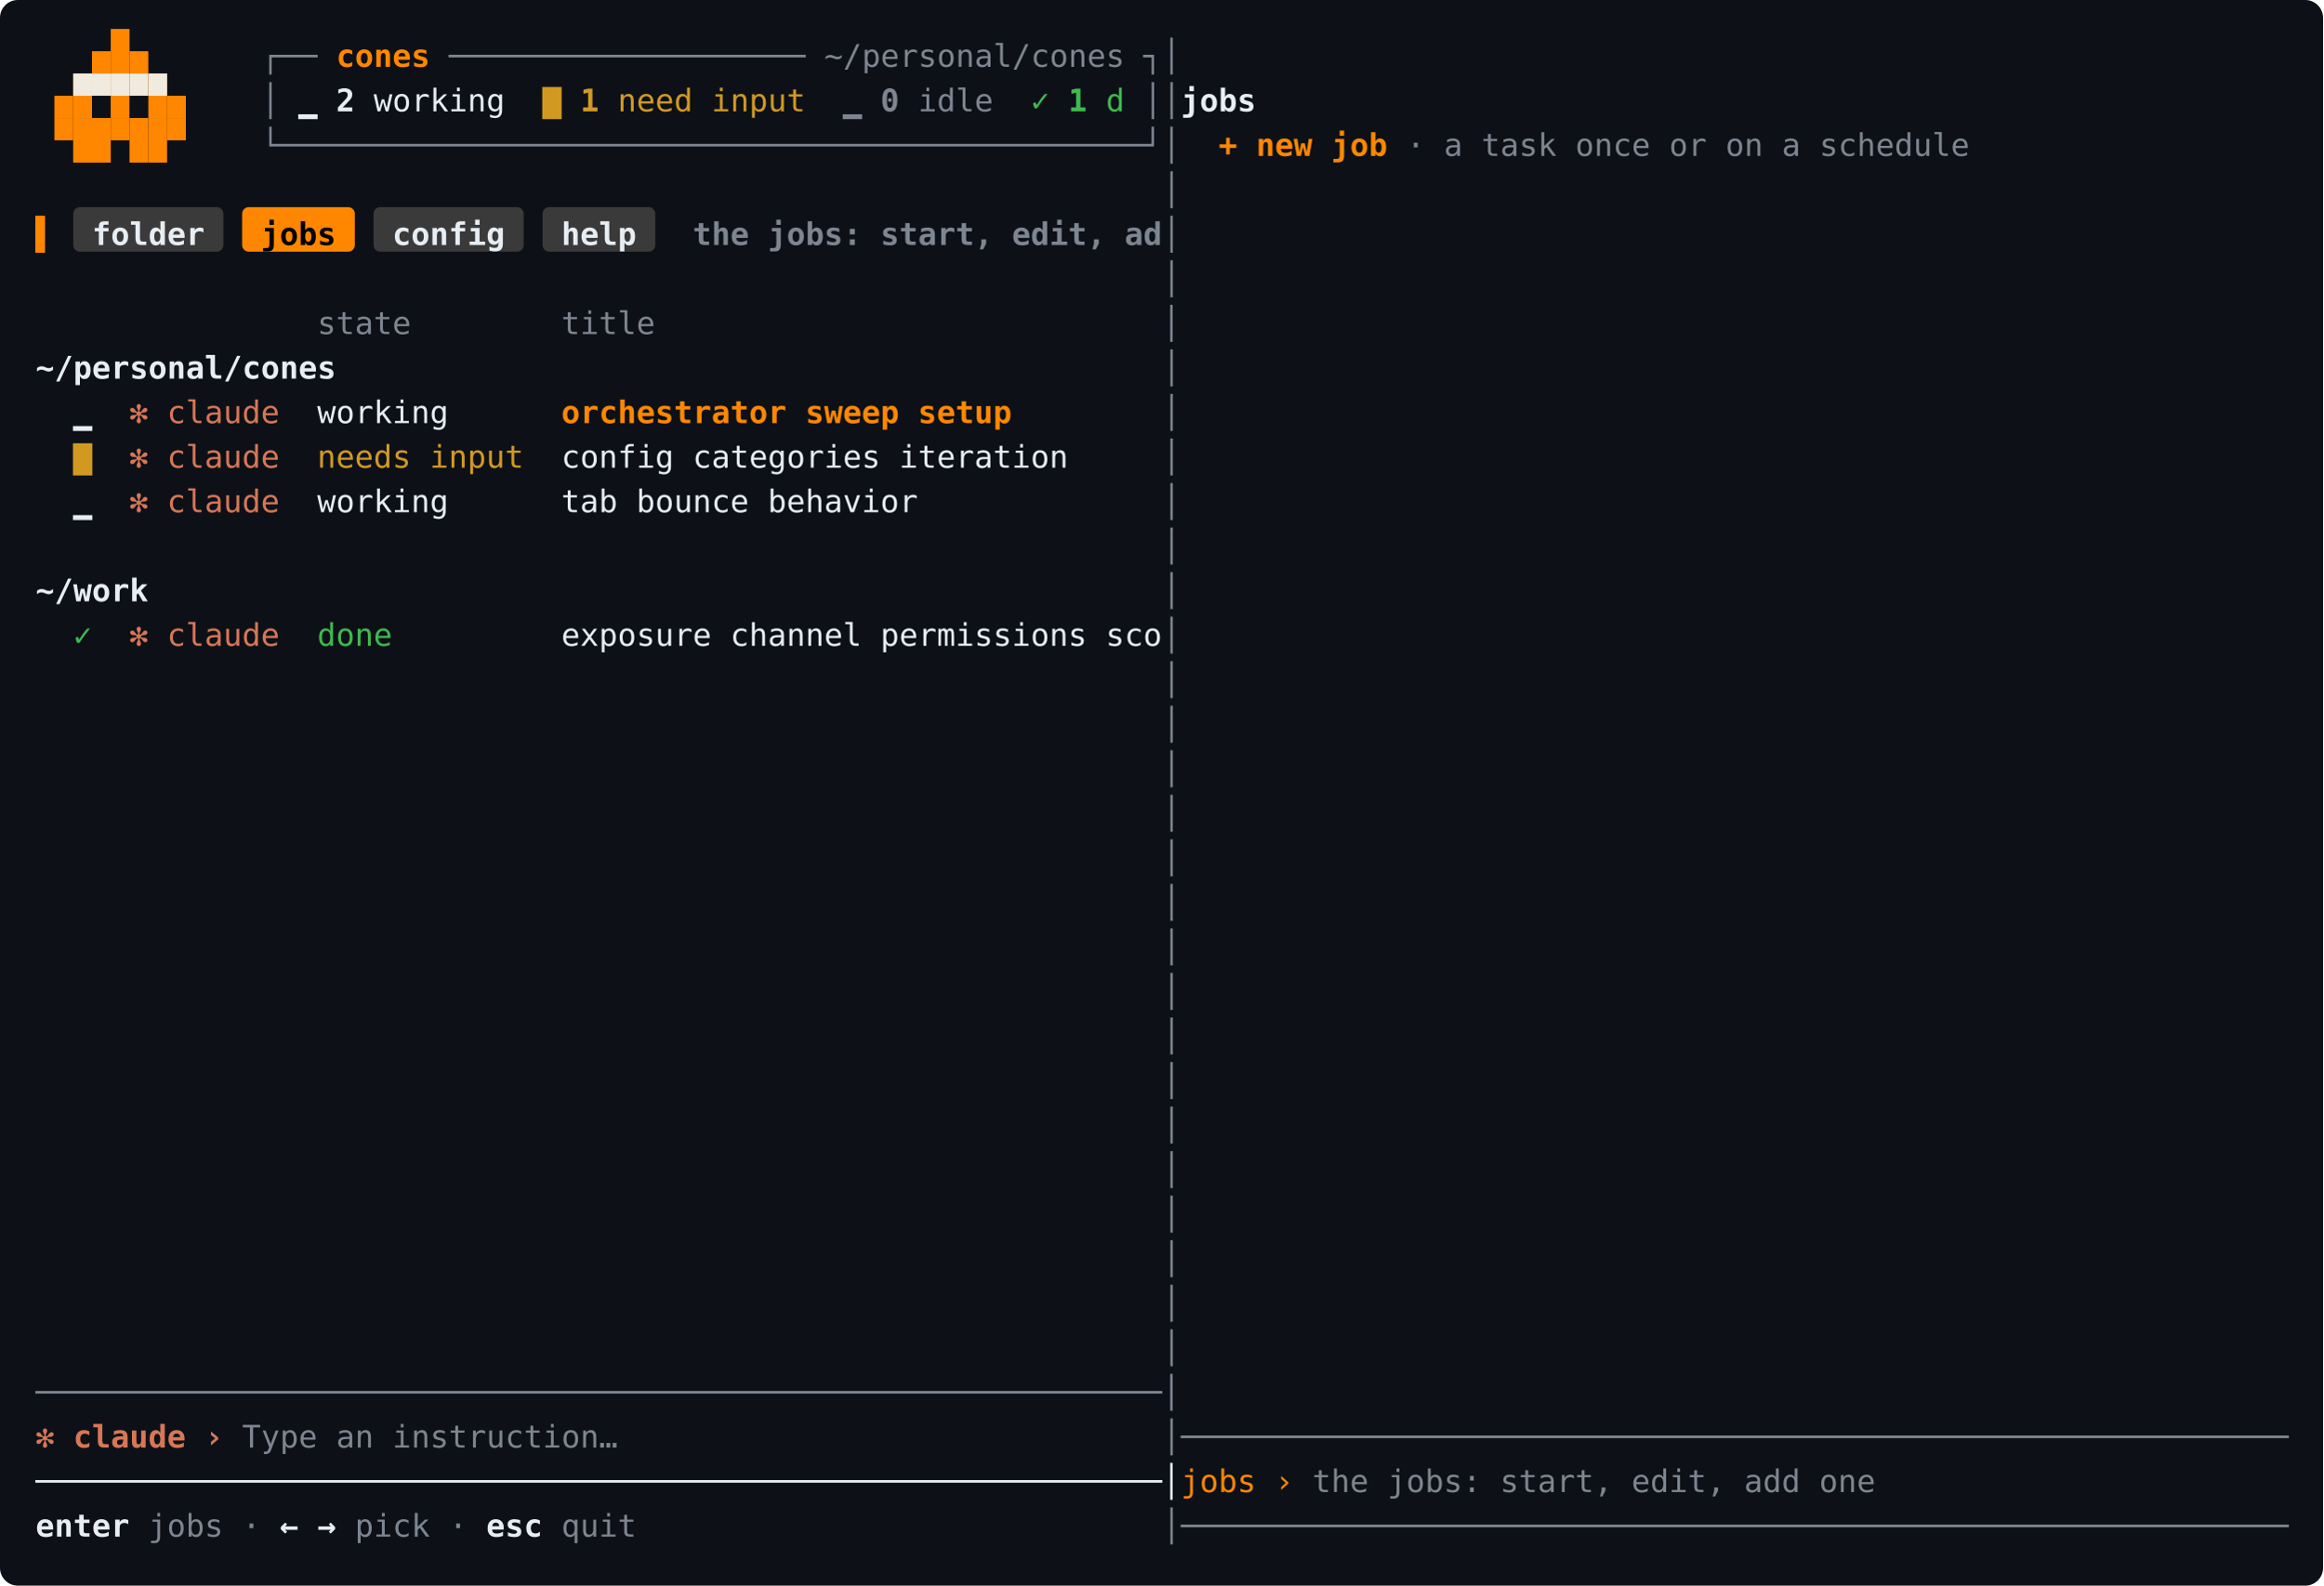
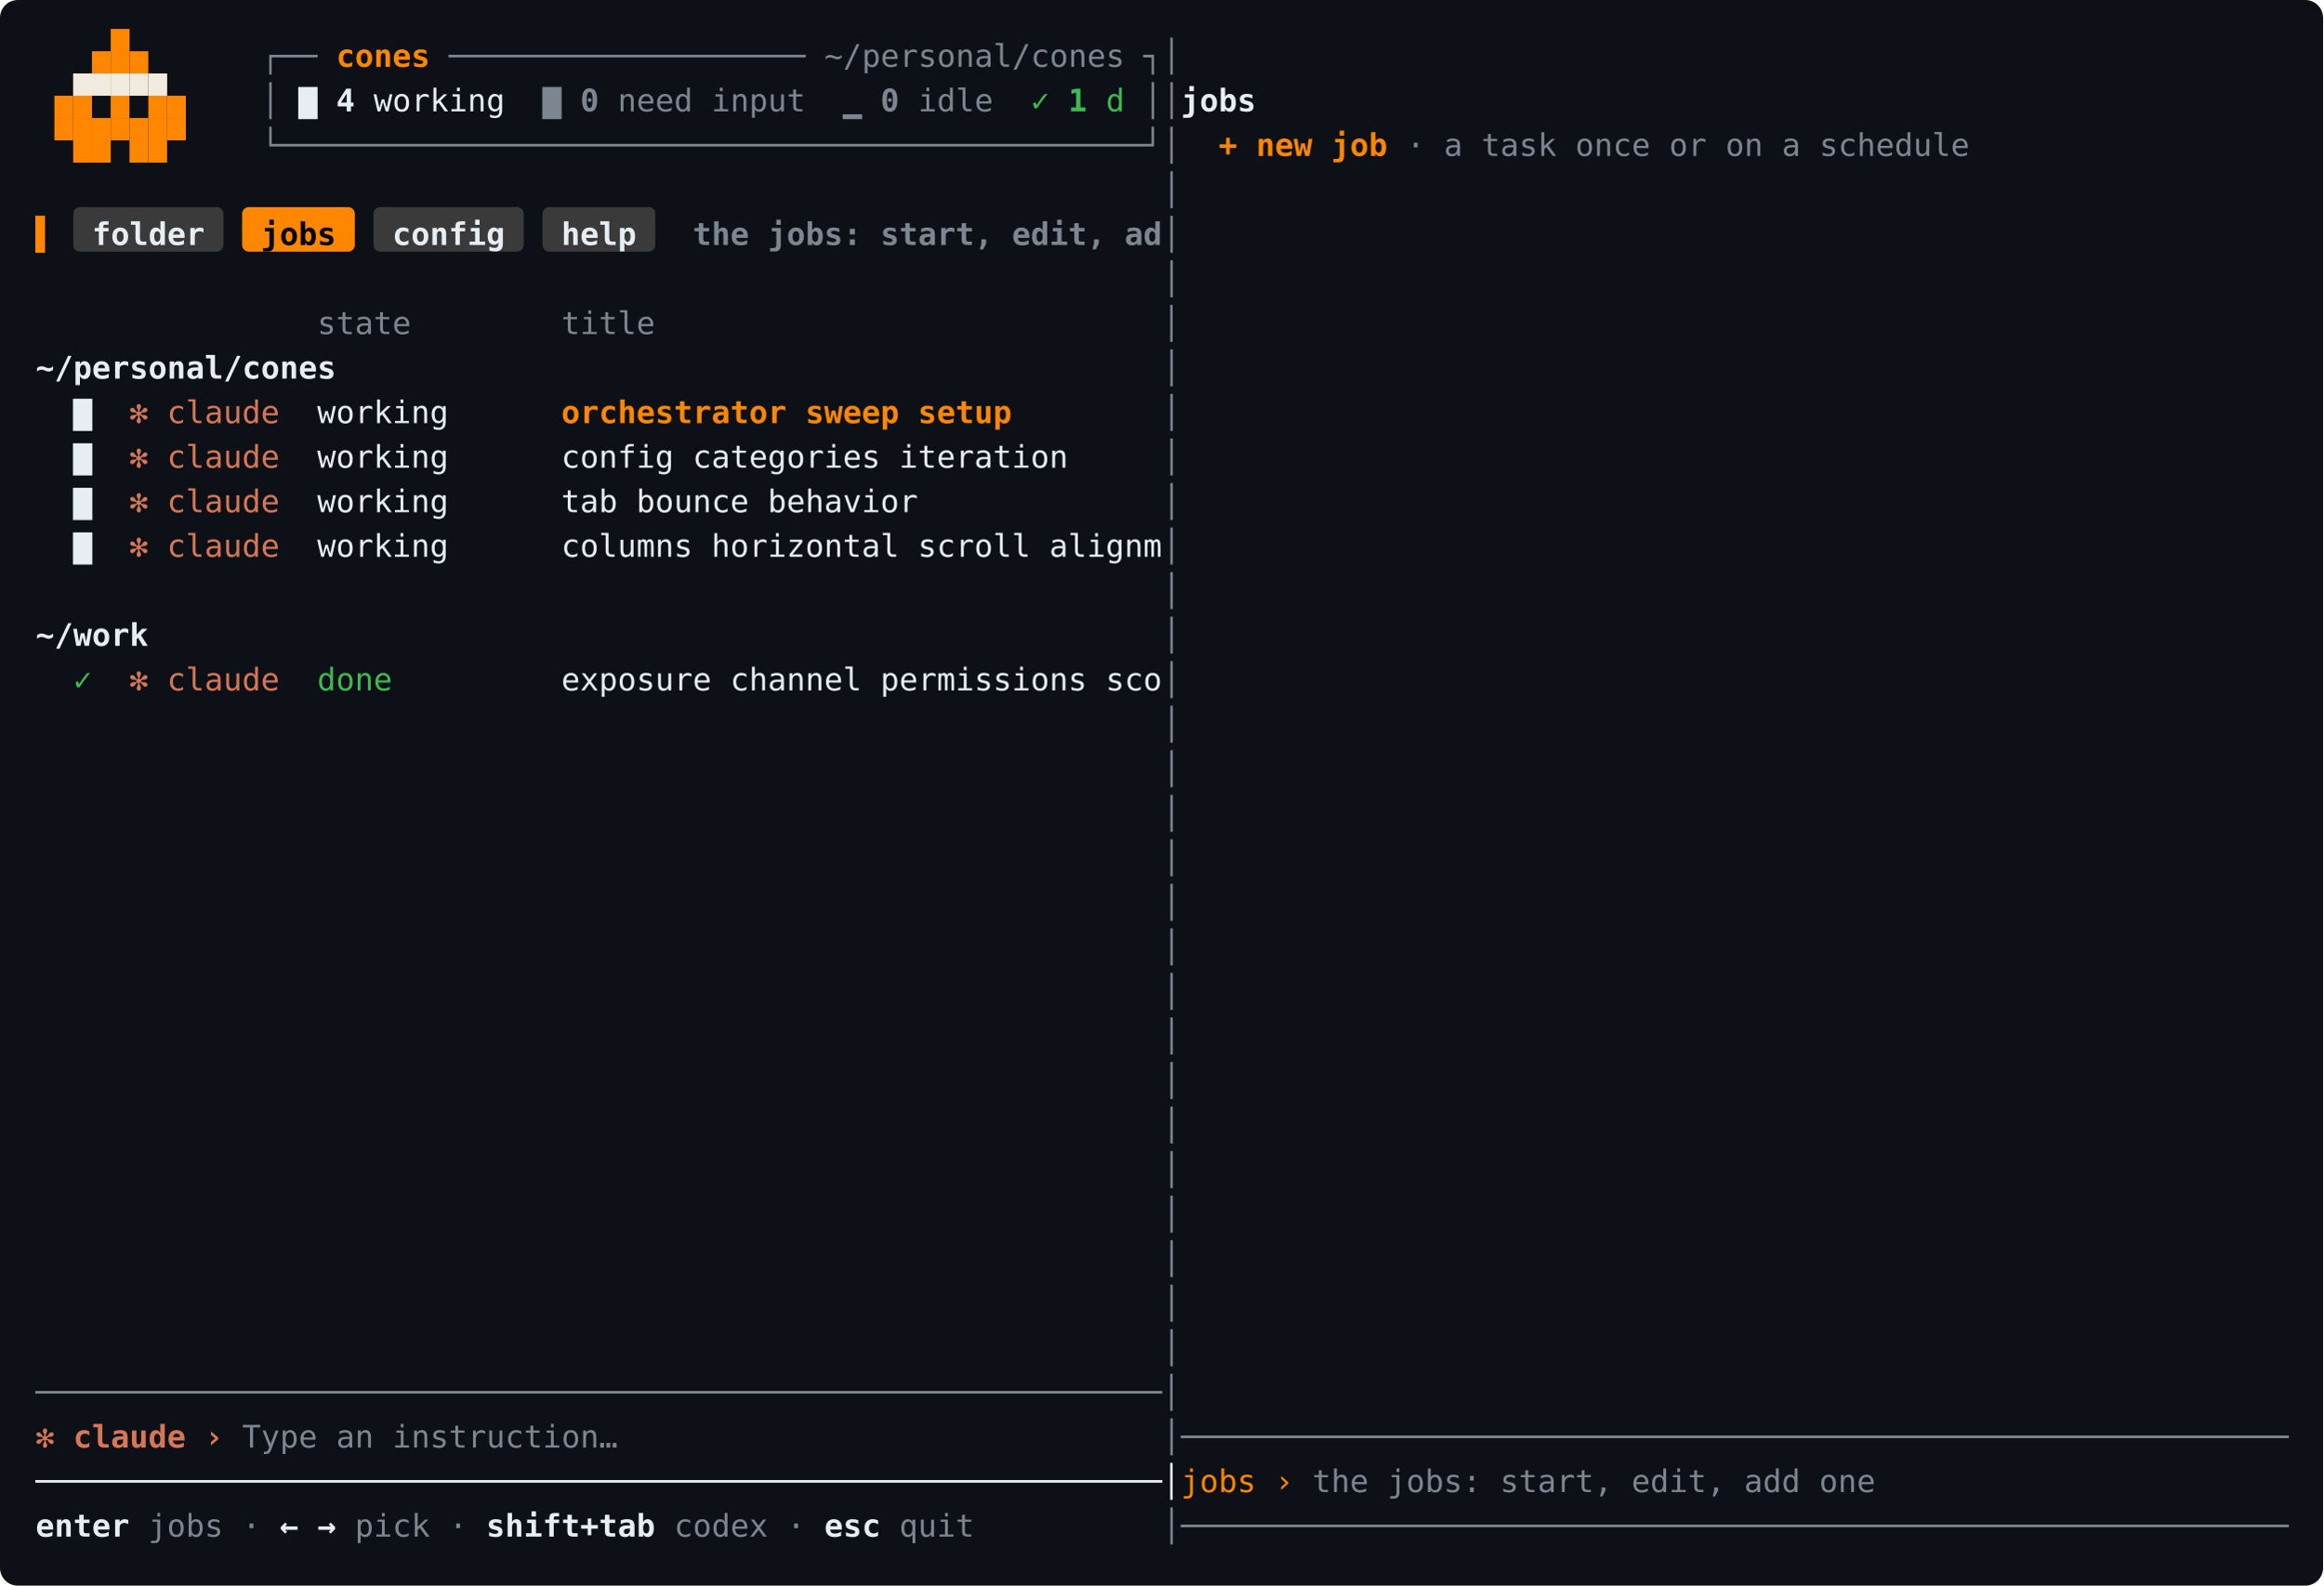
<svg xmlns="http://www.w3.org/2000/svg" width="1043" height="712" viewBox="0 0 1043 712" font-family="SFMono-Regular,Menlo,Consolas,monospace" font-size="14">
  <rect width="1043" height="712" rx="8" fill="#0d1117" />
  <rect x="41.29" y="23.0" width="8.43" height="10.0" fill="#ff8700" />
  <rect x="49.72" y="13" width="8.43" height="20" fill="#ff8700" />
  <rect x="58.15" y="23.0" width="8.43" height="10.0" fill="#ff8700" />
  <text x="117.2" y="30" xml:space="preserve" textLength="33.7" lengthAdjust="spacingAndGlyphs" fill="#7d8590">┌── </text>
  <text x="150.9" y="30" xml:space="preserve" textLength="50.6" lengthAdjust="spacingAndGlyphs" fill="#ff8700" font-weight="700">cones </text>
  <text x="201.5" y="30" xml:space="preserve" textLength="328.8" lengthAdjust="spacingAndGlyphs" fill="#7d8590">─────────────────── ~/personal/cones ┐│</text>
  <rect x="24.43" y="43.0" width="8.43" height="10.0" fill="#ff8700" />
  <rect x="32.9" y="33" width="8.4" height="20" rx="0" fill="#ff8700" />
  <rect x="32.86" y="33" width="8.43" height="10.0" fill="#f1eadf" />
  <rect x="41.29" y="33" width="8.43" height="10.0" fill="#f1eadf" />
  <rect x="49.7" y="33" width="8.4" height="20" rx="0" fill="#ff8700" />
  <rect x="49.72" y="33" width="8.43" height="10.0" fill="#f1eadf" />
  <rect x="58.15" y="33" width="8.43" height="10.0" fill="#f1eadf" />
  <rect x="66.6" y="33" width="8.4" height="20" rx="0" fill="#ff8700" />
  <rect x="66.58" y="33" width="8.43" height="10.0" fill="#f1eadf" />
  <rect x="75.01" y="43.0" width="8.43" height="10.0" fill="#ff8700" />
  <text x="117.2" y="50" xml:space="preserve" textLength="8.4" lengthAdjust="spacingAndGlyphs" fill="#7d8590">│</text>
-   <text x="125.6" y="50" xml:space="preserve" textLength="25.3" lengthAdjust="spacingAndGlyphs" fill="#e6edf3"> ▁ </text>
-   <text x="150.9" y="50" xml:space="preserve" textLength="8.4" lengthAdjust="spacingAndGlyphs" fill="#e6edf3" font-weight="700">2</text>
+   <text x="125.6" y="50" xml:space="preserve" textLength="25.3" lengthAdjust="spacingAndGlyphs" fill="#e6edf3"> ▇ </text>
+   <text x="150.9" y="50" xml:space="preserve" textLength="8.4" lengthAdjust="spacingAndGlyphs" fill="#e6edf3" font-weight="700">4</text>
  <text x="159.3" y="50" xml:space="preserve" textLength="84.3" lengthAdjust="spacingAndGlyphs" fill="#e6edf3"> working  </text>
-   <text x="243.6" y="50" xml:space="preserve" textLength="16.9" lengthAdjust="spacingAndGlyphs" fill="#d29922">▇ </text>
-   <text x="260.5" y="50" xml:space="preserve" textLength="8.4" lengthAdjust="spacingAndGlyphs" fill="#d29922" font-weight="700">1</text>
-   <text x="268.9" y="50" xml:space="preserve" textLength="92.7" lengthAdjust="spacingAndGlyphs" fill="#d29922"> need input</text>
+   <text x="243.6" y="50" xml:space="preserve" textLength="16.9" lengthAdjust="spacingAndGlyphs" fill="#7d8590">▇ </text>
+   <text x="260.5" y="50" xml:space="preserve" textLength="8.4" lengthAdjust="spacingAndGlyphs" fill="#7d8590" font-weight="700">0</text>
+   <text x="268.9" y="50" xml:space="preserve" textLength="92.7" lengthAdjust="spacingAndGlyphs" fill="#7d8590"> need input</text>
  <text x="378.5" y="50" xml:space="preserve" textLength="16.9" lengthAdjust="spacingAndGlyphs" fill="#7d8590">▁ </text>
  <text x="395.3" y="50" xml:space="preserve" textLength="8.4" lengthAdjust="spacingAndGlyphs" fill="#7d8590" font-weight="700">0</text>
  <text x="403.8" y="50" xml:space="preserve" textLength="42.1" lengthAdjust="spacingAndGlyphs" fill="#7d8590"> idle</text>
  <text x="462.8" y="50" xml:space="preserve" textLength="16.9" lengthAdjust="spacingAndGlyphs" fill="#3fb950">✓ </text>
  <text x="479.6" y="50" xml:space="preserve" textLength="8.4" lengthAdjust="spacingAndGlyphs" fill="#3fb950" font-weight="700">1</text>
  <text x="488.1" y="50" xml:space="preserve" textLength="16.9" lengthAdjust="spacingAndGlyphs" fill="#3fb950"> d</text>
  <text x="513.4" y="50" xml:space="preserve" textLength="16.9" lengthAdjust="spacingAndGlyphs" fill="#7d8590">││</text>
  <text x="530.2" y="50" xml:space="preserve" textLength="33.7" lengthAdjust="spacingAndGlyphs" fill="#e6edf3" font-weight="700">jobs</text>
  <rect x="24.43" y="53" width="8.43" height="10.0" fill="#ff8700" />
  <rect x="32.86" y="53" width="8.43" height="20" fill="#ff8700" />
  <rect x="41.29" y="53" width="8.43" height="20" fill="#ff8700" />
  <rect x="49.72" y="53" width="8.43" height="10.0" fill="#ff8700" />
  <rect x="58.15" y="53" width="8.43" height="20" fill="#ff8700" />
  <rect x="66.58" y="53" width="8.43" height="20" fill="#ff8700" />
  <rect x="75.01" y="53" width="8.43" height="10.0" fill="#ff8700" />
  <text x="117.2" y="70" xml:space="preserve" textLength="413.1" lengthAdjust="spacingAndGlyphs" fill="#7d8590">└──────────────────────────────────────────────┘│</text>
  <text x="547.1" y="70" xml:space="preserve" textLength="75.9" lengthAdjust="spacingAndGlyphs" fill="#ff8700" font-weight="700">+ new job</text>
  <text x="623.0" y="70" xml:space="preserve" textLength="261.3" lengthAdjust="spacingAndGlyphs" fill="#7d8590"> · a task once or on a schedule</text>
  <text x="521.8" y="90" xml:space="preserve" textLength="8.4" lengthAdjust="spacingAndGlyphs" fill="#7d8590">│</text>
  <text x="16.0" y="110" xml:space="preserve" textLength="16.9" lengthAdjust="spacingAndGlyphs" fill="#ff8700" font-weight="700">▌ </text>
  <rect x="32.9" y="93" width="67.4" height="20" rx="3" fill="#3a3a3a" />
  <text x="32.9" y="110" xml:space="preserve" textLength="67.4" lengthAdjust="spacingAndGlyphs" fill="#e6edf3" font-weight="700"> folder </text>
  <rect x="108.7" y="93" width="50.6" height="20" rx="3" fill="#ff8700" />
  <text x="108.7" y="110" xml:space="preserve" textLength="50.6" lengthAdjust="spacingAndGlyphs" fill="#000" font-weight="700"> jobs </text>
  <rect x="167.7" y="93" width="67.4" height="20" rx="3" fill="#3a3a3a" />
  <text x="167.7" y="110" xml:space="preserve" textLength="67.4" lengthAdjust="spacingAndGlyphs" fill="#e6edf3" font-weight="700"> config </text>
  <rect x="243.6" y="93" width="50.6" height="20" rx="3" fill="#3a3a3a" />
  <text x="243.6" y="110" xml:space="preserve" textLength="50.6" lengthAdjust="spacingAndGlyphs" fill="#e6edf3" font-weight="700"> help </text>
  <text x="302.6" y="110" xml:space="preserve" textLength="219.2" lengthAdjust="spacingAndGlyphs" fill="#7d8590" font-weight="700"> the jobs: start, edit, ad</text>
  <text x="521.8" y="110" xml:space="preserve" textLength="8.4" lengthAdjust="spacingAndGlyphs" fill="#7d8590">│</text>
  <text x="521.8" y="130" xml:space="preserve" textLength="8.4" lengthAdjust="spacingAndGlyphs" fill="#7d8590">│</text>
  <text x="16.0" y="150" xml:space="preserve" textLength="514.2" lengthAdjust="spacingAndGlyphs" fill="#7d8590">               state        title                           │</text>
  <text x="16.0" y="170" xml:space="preserve" textLength="134.9" lengthAdjust="spacingAndGlyphs" fill="#e6edf3" font-weight="700">~/personal/cones</text>
  <text x="521.8" y="170" xml:space="preserve" textLength="8.4" lengthAdjust="spacingAndGlyphs" fill="#7d8590">│</text>
-   <text x="32.9" y="190" xml:space="preserve" textLength="25.3" lengthAdjust="spacingAndGlyphs" fill="#e6edf3">▁  </text>
+   <text x="32.9" y="190" xml:space="preserve" textLength="25.3" lengthAdjust="spacingAndGlyphs" fill="#e6edf3">▇  </text>
  <text x="58.1" y="190" xml:space="preserve" textLength="84.3" lengthAdjust="spacingAndGlyphs" fill="#d77757">✻ claude  </text>
  <text x="142.4" y="190" xml:space="preserve" textLength="109.6" lengthAdjust="spacingAndGlyphs" fill="#e6edf3">working      </text>
  <text x="252.0" y="190" xml:space="preserve" textLength="269.8" lengthAdjust="spacingAndGlyphs" fill="#ff8700" font-weight="700">orchestrator sweep setup        </text>
  <text x="521.8" y="190" xml:space="preserve" textLength="8.4" lengthAdjust="spacingAndGlyphs" fill="#7d8590">│</text>
-   <text x="32.9" y="210" xml:space="preserve" textLength="25.3" lengthAdjust="spacingAndGlyphs" fill="#d29922">▇  </text>
+   <text x="32.9" y="210" xml:space="preserve" textLength="25.3" lengthAdjust="spacingAndGlyphs" fill="#e6edf3">▇  </text>
  <text x="58.1" y="210" xml:space="preserve" textLength="84.3" lengthAdjust="spacingAndGlyphs" fill="#d77757">✻ claude  </text>
-   <text x="142.4" y="210" xml:space="preserve" textLength="109.6" lengthAdjust="spacingAndGlyphs" fill="#d29922">needs input  </text>
-   <text x="252.0" y="210" xml:space="preserve" textLength="269.8" lengthAdjust="spacingAndGlyphs" fill="#e6edf3">config categories iteration     </text>
+   <text x="142.4" y="210" xml:space="preserve" textLength="379.3" lengthAdjust="spacingAndGlyphs" fill="#e6edf3">working      config categories iteration     </text>
  <text x="521.8" y="210" xml:space="preserve" textLength="8.4" lengthAdjust="spacingAndGlyphs" fill="#7d8590">│</text>
-   <text x="32.9" y="230" xml:space="preserve" textLength="25.3" lengthAdjust="spacingAndGlyphs" fill="#e6edf3">▁  </text>
+   <text x="32.9" y="230" xml:space="preserve" textLength="25.3" lengthAdjust="spacingAndGlyphs" fill="#e6edf3">▇  </text>
  <text x="58.1" y="230" xml:space="preserve" textLength="84.3" lengthAdjust="spacingAndGlyphs" fill="#d77757">✻ claude  </text>
  <text x="142.4" y="230" xml:space="preserve" textLength="379.3" lengthAdjust="spacingAndGlyphs" fill="#e6edf3">working      tab bounce behavior             </text>
  <text x="521.8" y="230" xml:space="preserve" textLength="8.4" lengthAdjust="spacingAndGlyphs" fill="#7d8590">│</text>
+   <text x="32.9" y="250" xml:space="preserve" textLength="25.3" lengthAdjust="spacingAndGlyphs" fill="#e6edf3">▇  </text>
+   <text x="58.1" y="250" xml:space="preserve" textLength="84.3" lengthAdjust="spacingAndGlyphs" fill="#d77757">✻ claude  </text>
+   <text x="142.4" y="250" xml:space="preserve" textLength="379.3" lengthAdjust="spacingAndGlyphs" fill="#e6edf3">working      columns horizontal scroll alignm</text>
  <text x="521.8" y="250" xml:space="preserve" textLength="8.4" lengthAdjust="spacingAndGlyphs" fill="#7d8590">│</text>
-   <text x="16.0" y="270" xml:space="preserve" textLength="50.6" lengthAdjust="spacingAndGlyphs" fill="#e6edf3" font-weight="700">~/work</text>
  <text x="521.8" y="270" xml:space="preserve" textLength="8.4" lengthAdjust="spacingAndGlyphs" fill="#7d8590">│</text>
-   <text x="32.9" y="290" xml:space="preserve" textLength="25.3" lengthAdjust="spacingAndGlyphs" fill="#3fb950">✓  </text>
-   <text x="58.1" y="290" xml:space="preserve" textLength="84.3" lengthAdjust="spacingAndGlyphs" fill="#d77757">✻ claude  </text>
-   <text x="142.4" y="290" xml:space="preserve" textLength="109.6" lengthAdjust="spacingAndGlyphs" fill="#3fb950">done         </text>
-   <text x="252.0" y="290" xml:space="preserve" textLength="269.8" lengthAdjust="spacingAndGlyphs" fill="#e6edf3">exposure channel permissions sco</text>
+   <text x="16.0" y="290" xml:space="preserve" textLength="50.6" lengthAdjust="spacingAndGlyphs" fill="#e6edf3" font-weight="700">~/work</text>
  <text x="521.8" y="290" xml:space="preserve" textLength="8.4" lengthAdjust="spacingAndGlyphs" fill="#7d8590">│</text>
+   <text x="32.9" y="310" xml:space="preserve" textLength="25.3" lengthAdjust="spacingAndGlyphs" fill="#3fb950">✓  </text>
+   <text x="58.1" y="310" xml:space="preserve" textLength="84.3" lengthAdjust="spacingAndGlyphs" fill="#d77757">✻ claude  </text>
+   <text x="142.4" y="310" xml:space="preserve" textLength="109.6" lengthAdjust="spacingAndGlyphs" fill="#3fb950">done         </text>
+   <text x="252.0" y="310" xml:space="preserve" textLength="269.8" lengthAdjust="spacingAndGlyphs" fill="#e6edf3">exposure channel permissions sco</text>
  <text x="521.8" y="310" xml:space="preserve" textLength="8.4" lengthAdjust="spacingAndGlyphs" fill="#7d8590">│</text>
  <text x="521.8" y="330" xml:space="preserve" textLength="8.4" lengthAdjust="spacingAndGlyphs" fill="#7d8590">│</text>
  <text x="521.8" y="350" xml:space="preserve" textLength="8.4" lengthAdjust="spacingAndGlyphs" fill="#7d8590">│</text>
  <text x="521.8" y="370" xml:space="preserve" textLength="8.4" lengthAdjust="spacingAndGlyphs" fill="#7d8590">│</text>
  <text x="521.8" y="390" xml:space="preserve" textLength="8.4" lengthAdjust="spacingAndGlyphs" fill="#7d8590">│</text>
  <text x="521.8" y="410" xml:space="preserve" textLength="8.4" lengthAdjust="spacingAndGlyphs" fill="#7d8590">│</text>
  <text x="521.8" y="430" xml:space="preserve" textLength="8.4" lengthAdjust="spacingAndGlyphs" fill="#7d8590">│</text>
  <text x="521.8" y="450" xml:space="preserve" textLength="8.4" lengthAdjust="spacingAndGlyphs" fill="#7d8590">│</text>
  <text x="521.8" y="470" xml:space="preserve" textLength="8.4" lengthAdjust="spacingAndGlyphs" fill="#7d8590">│</text>
  <text x="521.8" y="490" xml:space="preserve" textLength="8.4" lengthAdjust="spacingAndGlyphs" fill="#7d8590">│</text>
  <text x="521.8" y="510" xml:space="preserve" textLength="8.4" lengthAdjust="spacingAndGlyphs" fill="#7d8590">│</text>
  <text x="521.8" y="530" xml:space="preserve" textLength="8.4" lengthAdjust="spacingAndGlyphs" fill="#7d8590">│</text>
  <text x="521.8" y="550" xml:space="preserve" textLength="8.4" lengthAdjust="spacingAndGlyphs" fill="#7d8590">│</text>
  <text x="521.8" y="570" xml:space="preserve" textLength="8.4" lengthAdjust="spacingAndGlyphs" fill="#7d8590">│</text>
  <text x="521.8" y="590" xml:space="preserve" textLength="8.4" lengthAdjust="spacingAndGlyphs" fill="#7d8590">│</text>
  <text x="521.8" y="610" xml:space="preserve" textLength="8.4" lengthAdjust="spacingAndGlyphs" fill="#7d8590">│</text>
  <text x="16.0" y="630" xml:space="preserve" textLength="514.2" lengthAdjust="spacingAndGlyphs" fill="#7d8590">────────────────────────────────────────────────────────────│</text>
  <text x="16.0" y="650" xml:space="preserve" textLength="92.7" lengthAdjust="spacingAndGlyphs" fill="#d77757" font-weight="700">✻ claude › </text>
  <text x="108.7" y="650" xml:space="preserve" textLength="8.4" lengthAdjust="spacingAndGlyphs" fill="#7d8590">T</text>
  <text x="117.2" y="650" xml:space="preserve" textLength="160.2" lengthAdjust="spacingAndGlyphs" fill="#7d8590">ype an instruction…</text>
  <text x="521.8" y="650" xml:space="preserve" textLength="505.8" lengthAdjust="spacingAndGlyphs" fill="#7d8590">│───────────────────────────────────────────────────────────</text>
  <text x="16.0" y="670" xml:space="preserve" textLength="514.2" lengthAdjust="spacingAndGlyphs" fill="#e6edf3">────────────────────────────────────────────────────────────│</text>
  <text x="530.2" y="670" xml:space="preserve" textLength="59.0" lengthAdjust="spacingAndGlyphs" fill="#ff8700">jobs › </text>
  <text x="589.2" y="670" xml:space="preserve" textLength="252.9" lengthAdjust="spacingAndGlyphs" fill="#7d8590">the jobs: start, edit, add one</text>
  <text x="16.0" y="690" xml:space="preserve" textLength="42.1" lengthAdjust="spacingAndGlyphs" fill="#e6edf3" font-weight="700">enter</text>
  <text x="58.1" y="690" xml:space="preserve" textLength="67.4" lengthAdjust="spacingAndGlyphs" fill="#7d8590"> jobs · </text>
  <text x="125.6" y="690" xml:space="preserve" textLength="25.3" lengthAdjust="spacingAndGlyphs" fill="#e6edf3" font-weight="700">← →</text>
  <text x="150.9" y="690" xml:space="preserve" textLength="67.4" lengthAdjust="spacingAndGlyphs" fill="#7d8590"> pick · </text>
-   <text x="218.3" y="690" xml:space="preserve" textLength="25.3" lengthAdjust="spacingAndGlyphs" fill="#e6edf3" font-weight="700">esc</text>
-   <text x="243.6" y="690" xml:space="preserve" textLength="42.1" lengthAdjust="spacingAndGlyphs" fill="#7d8590"> quit</text>
+   <text x="218.3" y="690" xml:space="preserve" textLength="75.9" lengthAdjust="spacingAndGlyphs" fill="#e6edf3" font-weight="700">shift+tab</text>
+   <text x="294.2" y="690" xml:space="preserve" textLength="75.9" lengthAdjust="spacingAndGlyphs" fill="#7d8590"> codex · </text>
+   <text x="370.1" y="690" xml:space="preserve" textLength="25.3" lengthAdjust="spacingAndGlyphs" fill="#e6edf3" font-weight="700">esc</text>
+   <text x="395.3" y="690" xml:space="preserve" textLength="42.1" lengthAdjust="spacingAndGlyphs" fill="#7d8590"> quit</text>
  <text x="521.8" y="690" xml:space="preserve" textLength="505.8" lengthAdjust="spacingAndGlyphs" fill="#7d8590">│───────────────────────────────────────────────────────────</text>
</svg>
